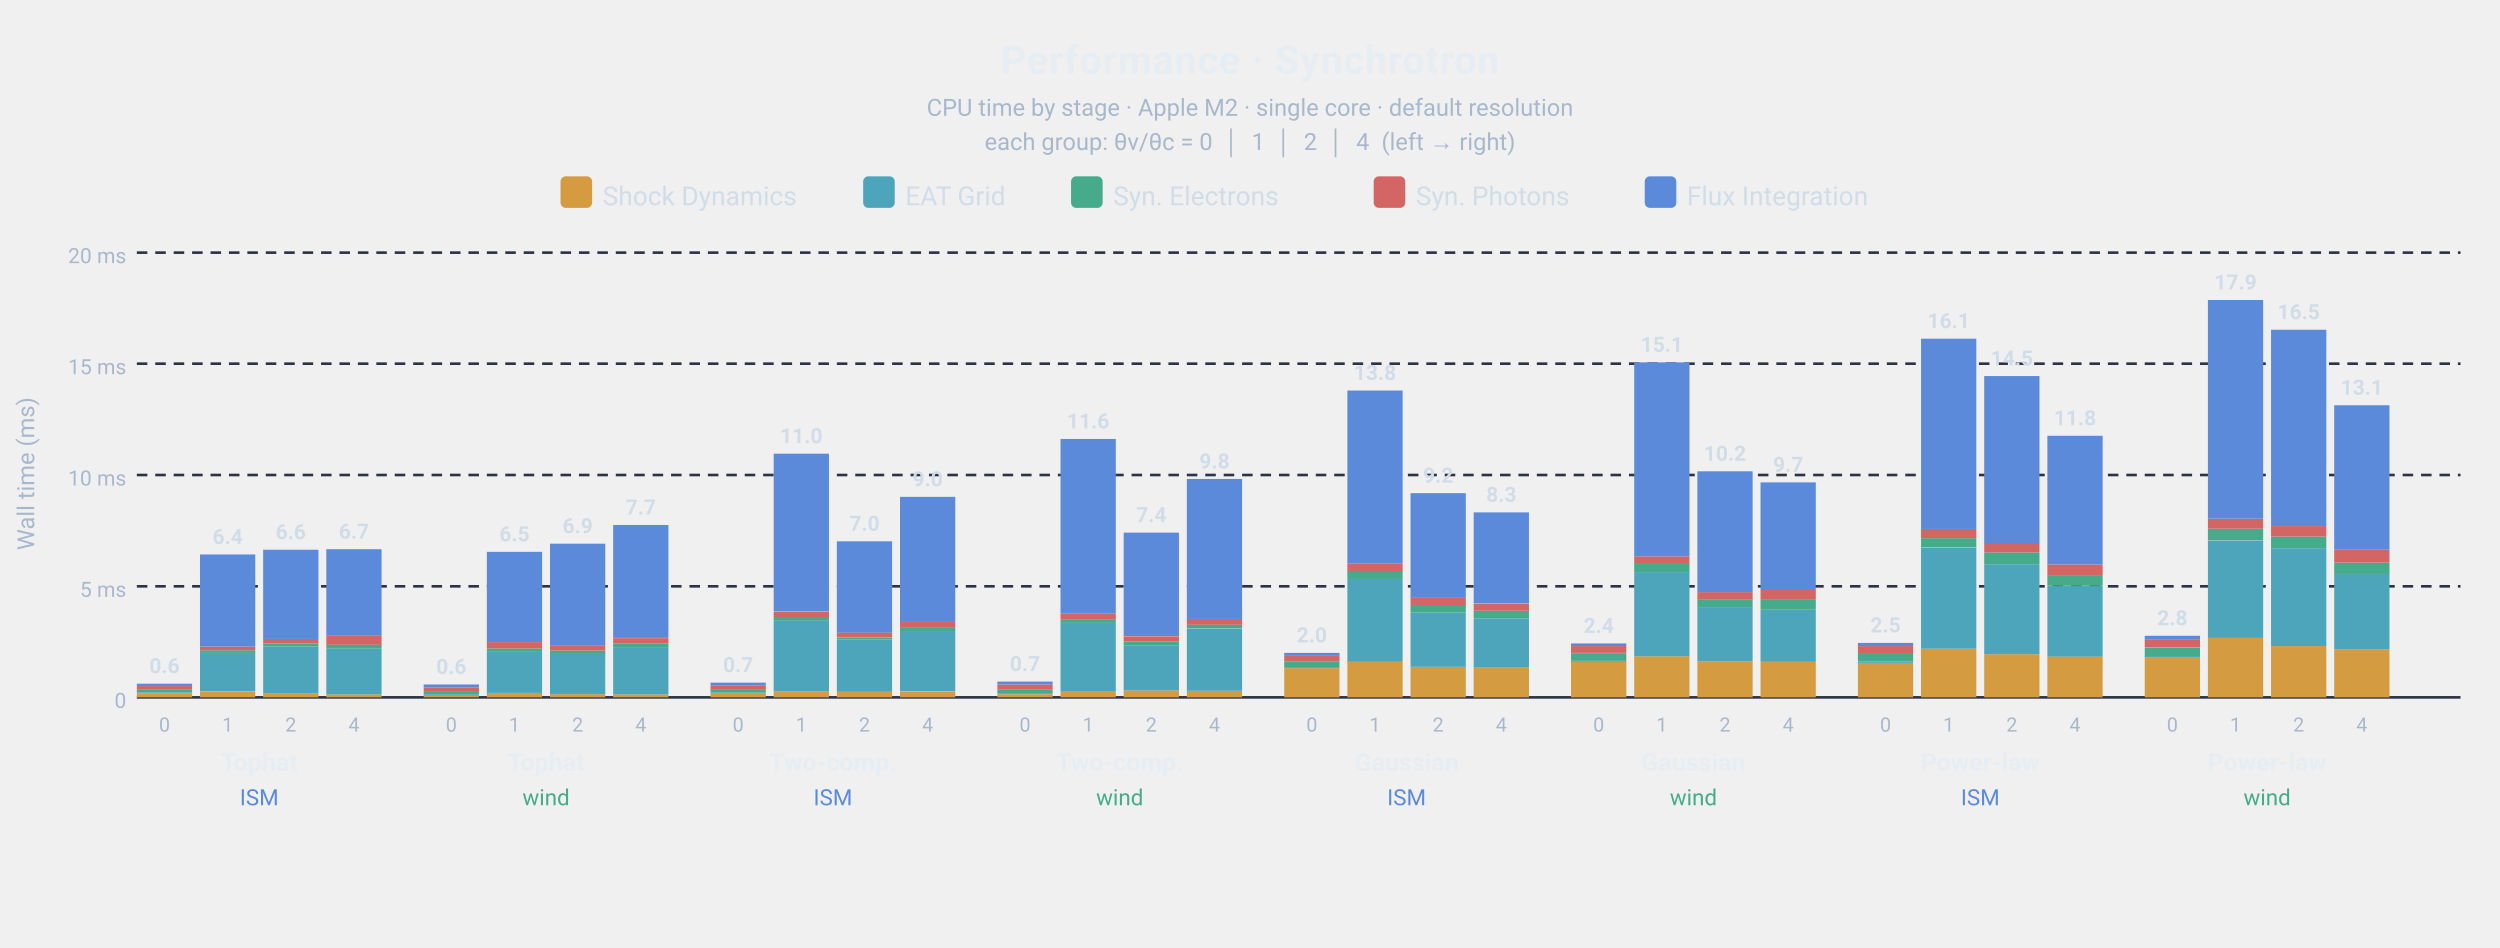
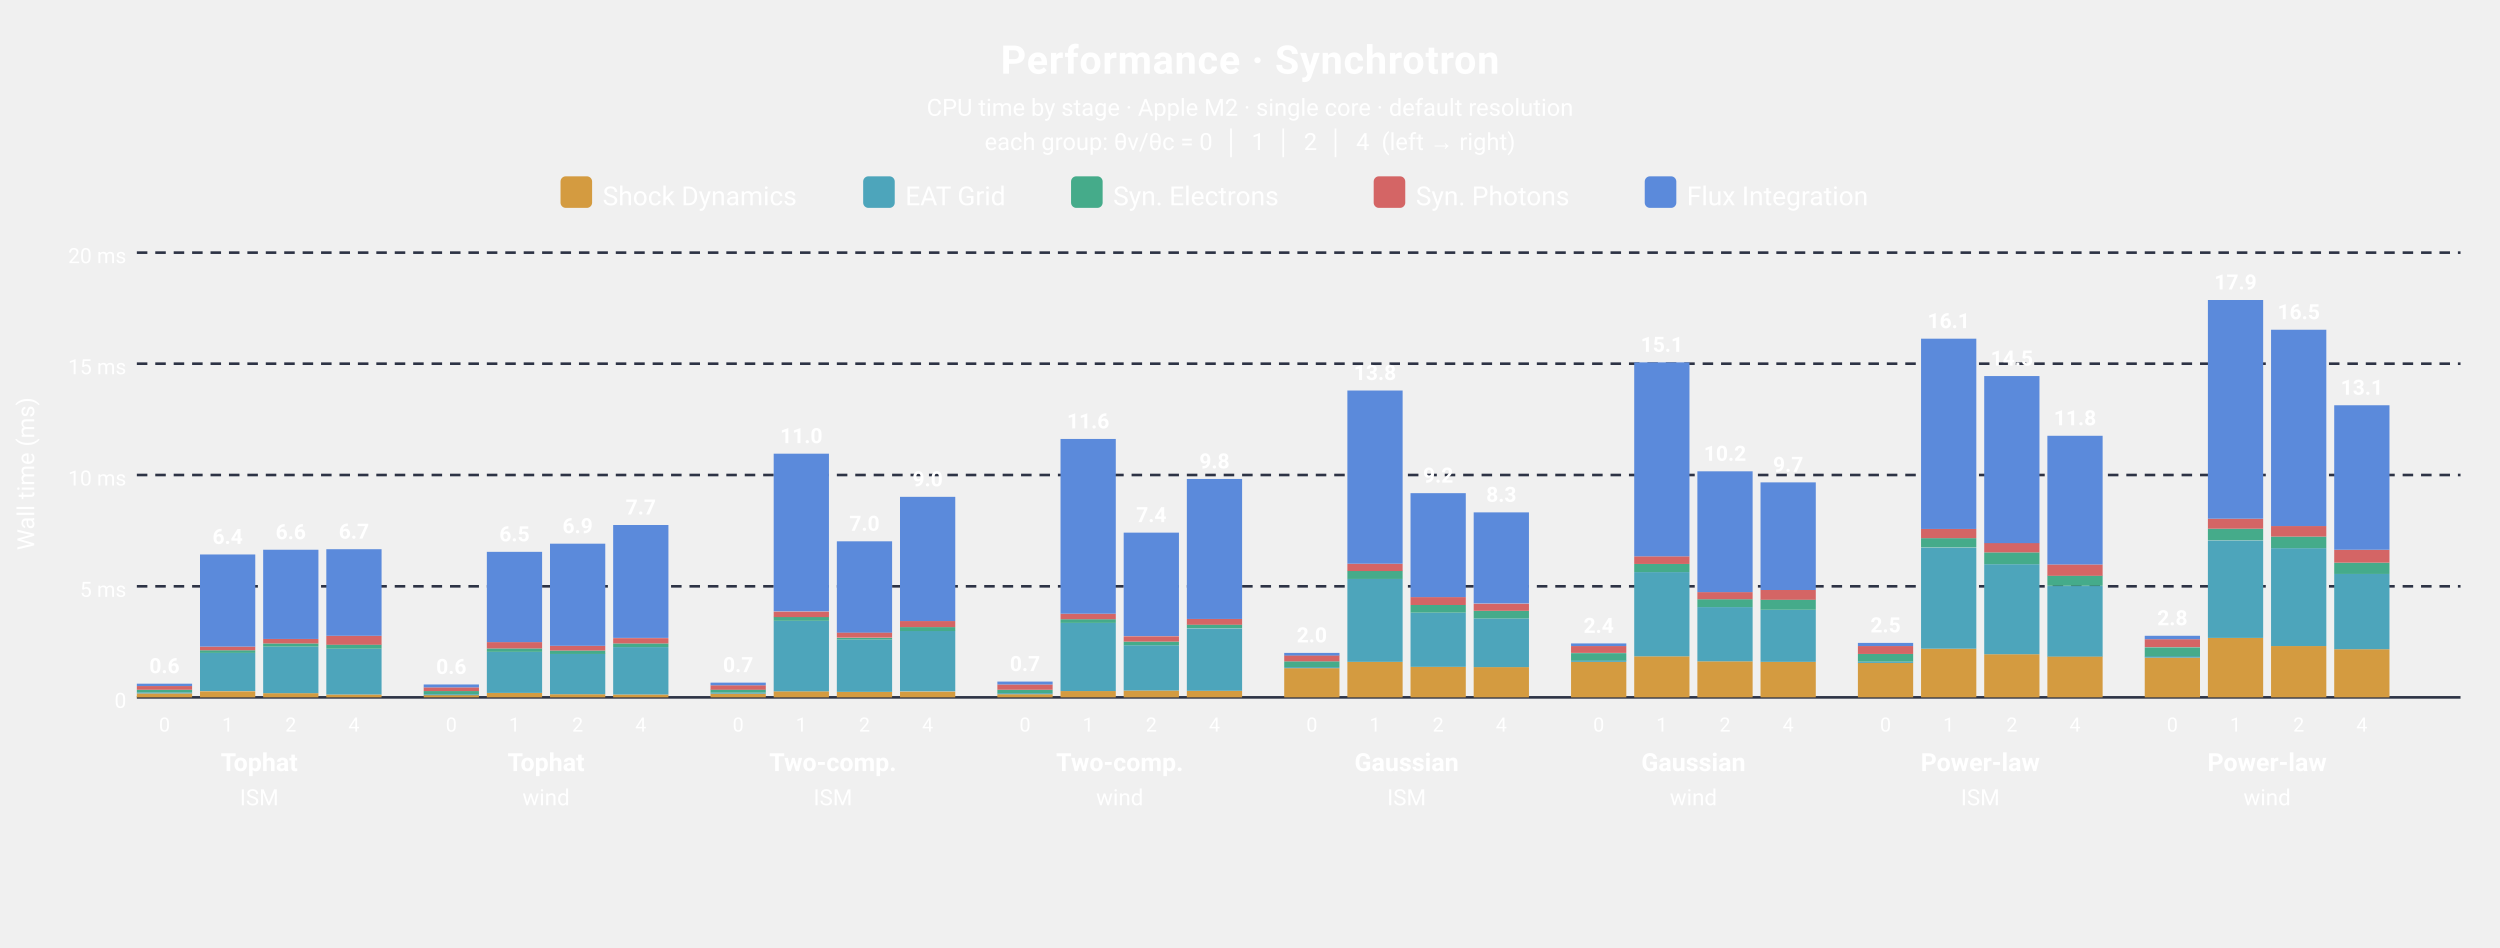
<svg xmlns="http://www.w3.org/2000/svg" viewBox="0 0 950 360" font-family="-apple-system, 'Segoe UI', Roboto, 'Helvetica Neue', Arial, sans-serif">
  <style>
    svg { color-scheme: light dark; }
-     .cp { fill: #E6EDF3; }
-     .cs { fill: #A8B8CC; }
-     .cb { fill: #D0DDE8; }
-     .mi { fill: #5B8ADB; }
-     .mw { fill: #45AB8A; }
+     .cp, .cs, .cb, .mi, .mw { fill: #ffffff; }
    .gl { stroke: #2D3345; fill: none; }
    @media (prefers-color-scheme: light) {
-       .cp, .cb { fill: #24292f; }
-       .cs { fill: #57606a; }
-       .mi { fill: #0969DA; }
-       .mw { fill: #1F7A5A; }
+       .cp, .cs, .cb, .mi, .mw { fill: #000000; }
      .gl { stroke: #d0d7de; }
    }
  </style>
  <rect width="950" height="360" fill="transparent" rx="12" />
  <text x="475" y="28" text-anchor="middle" font-size="15" font-weight="700" class="cp" letter-spacing="0.3">Performance · Synchrotron</text>
  <text x="475" y="44" text-anchor="middle" font-size="9" class="cs">CPU time by stage · Apple M2 · single core · default resolution</text>
  <text x="475" y="57" text-anchor="middle" font-size="9" class="cs">each group: θv/θc = 0 │ 1 │ 2 │ 4 (left → right)</text>
  <rect x="213" y="67" width="12" height="12" rx="2" fill="#D49B40" />
  <text x="229" y="78" font-size="10" class="cb">Shock Dynamics</text>
  <rect x="328" y="67" width="12" height="12" rx="2" fill="#4DA5BB" />
  <text x="344" y="78" font-size="10" class="cb">EAT Grid</text>
  <rect x="407" y="67" width="12" height="12" rx="2" fill="#45AB8A" />
  <text x="423" y="78" font-size="10" class="cb">Syn. Electrons</text>
  <rect x="522" y="67" width="12" height="12" rx="2" fill="#D46565" />
  <text x="538" y="78" font-size="10" class="cb">Syn. Photons</text>
  <rect x="625" y="67" width="12" height="12" rx="2" fill="#5B8ADB" />
  <text x="641" y="78" font-size="10" class="cb">Flux Integration</text>
  <line x1="52" y1="265" x2="935" y2="265" class="gl" stroke-width="1" />
  <line x1="52" y1="222.8" x2="935" y2="222.8" class="gl" stroke-width="1" stroke-dasharray="4,3" />
  <text x="48" y="226.8" text-anchor="end" font-size="8" class="cs">5 ms</text>
  <line x1="52" y1="180.5" x2="935" y2="180.5" class="gl" stroke-width="1" stroke-dasharray="4,3" />
  <text x="48" y="184.5" text-anchor="end" font-size="8" class="cs">10 ms</text>
  <line x1="52" y1="138.2" x2="935" y2="138.2" class="gl" stroke-width="1" stroke-dasharray="4,3" />
  <text x="48" y="142.2" text-anchor="end" font-size="8" class="cs">15 ms</text>
  <line x1="52" y1="96.0" x2="935" y2="96.0" class="gl" stroke-width="1" stroke-dasharray="4,3" />
  <text x="48" y="100.0" text-anchor="end" font-size="8" class="cs">20 ms</text>
  <text x="48" y="269" text-anchor="end" font-size="8" class="cs">0</text>
  <rect x="52.0" y="263.5" width="21" height="1.5" fill="#D49B40" />
  <rect x="52.0" y="263.1" width="21" height="0.4" fill="#4DA5BB" />
  <rect x="52.0" y="262.1" width="21" height="1.0" fill="#45AB8A" />
  <rect x="52.0" y="260.7" width="21" height="1.4" fill="#D46565" />
  <rect x="52.0" y="259.8" width="21" height="0.9" fill="#5B8ADB" />
  <text x="62.5" y="255.8" text-anchor="middle" font-size="8" font-weight="600" class="cb">0.6</text>
  <rect x="76.0" y="262.7" width="21" height="2.3" fill="#D49B40" />
  <rect x="76.0" y="248.1" width="21" height="14.5" fill="#4DA5BB" />
  <rect x="76.0" y="247.1" width="21" height="1.0" fill="#45AB8A" />
  <rect x="76.0" y="245.7" width="21" height="1.4" fill="#D46565" />
  <rect x="76.0" y="210.7" width="21" height="35.0" fill="#5B8ADB" />
  <text x="86.5" y="206.7" text-anchor="middle" font-size="8" font-weight="600" class="cb">6.4</text>
  <rect x="100.0" y="263.4" width="21" height="1.6" fill="#D49B40" />
  <rect x="100.0" y="245.7" width="21" height="17.7" fill="#4DA5BB" />
  <rect x="100.0" y="244.5" width="21" height="1.2" fill="#45AB8A" />
  <rect x="100.0" y="242.8" width="21" height="1.7" fill="#D46565" />
  <rect x="100.0" y="208.9" width="21" height="33.9" fill="#5B8ADB" />
  <text x="110.5" y="204.9" text-anchor="middle" font-size="8" font-weight="600" class="cb">6.6</text>
  <rect x="124.0" y="263.9" width="21" height="1.1" fill="#D49B40" />
  <rect x="124.0" y="246.5" width="21" height="17.4" fill="#4DA5BB" />
  <rect x="124.0" y="244.9" width="21" height="1.6" fill="#45AB8A" />
  <rect x="124.0" y="241.6" width="21" height="3.4" fill="#D46565" />
  <rect x="124.0" y="208.7" width="21" height="32.9" fill="#5B8ADB" />
  <text x="134.5" y="204.7" text-anchor="middle" font-size="8" font-weight="600" class="cb">6.7</text>
  <rect x="161.0" y="264.1" width="21" height="0.9" fill="#D49B40" />
  <rect x="161.0" y="263.8" width="21" height="0.4" fill="#4DA5BB" />
  <rect x="161.0" y="262.6" width="21" height="1.2" fill="#45AB8A" />
  <rect x="161.0" y="261.2" width="21" height="1.4" fill="#D46565" />
  <rect x="161.0" y="260.1" width="21" height="1.1" fill="#5B8ADB" />
  <text x="171.5" y="256.1" text-anchor="middle" font-size="8" font-weight="600" class="cb">0.6</text>
  <rect x="185.0" y="263.3" width="21" height="1.7" fill="#D49B40" />
  <rect x="185.0" y="247.7" width="21" height="15.6" fill="#4DA5BB" />
  <rect x="185.0" y="246.4" width="21" height="1.3" fill="#45AB8A" />
  <rect x="185.0" y="244.0" width="21" height="2.4" fill="#D46565" />
  <rect x="185.0" y="209.7" width="21" height="34.3" fill="#5B8ADB" />
  <text x="195.5" y="205.7" text-anchor="middle" font-size="8" font-weight="600" class="cb">6.5</text>
  <rect x="209.0" y="263.8" width="21" height="1.2" fill="#D49B40" />
  <rect x="209.0" y="248.4" width="21" height="15.4" fill="#4DA5BB" />
  <rect x="209.0" y="247.2" width="21" height="1.3" fill="#45AB8A" />
  <rect x="209.0" y="245.4" width="21" height="1.8" fill="#D46565" />
  <rect x="209.0" y="206.6" width="21" height="38.8" fill="#5B8ADB" />
  <text x="219.5" y="202.6" text-anchor="middle" font-size="8" font-weight="600" class="cb">6.9</text>
  <rect x="233.0" y="263.9" width="21" height="1.1" fill="#D49B40" />
  <rect x="233.0" y="245.9" width="21" height="18.0" fill="#4DA5BB" />
  <rect x="233.0" y="244.5" width="21" height="1.4" fill="#45AB8A" />
  <rect x="233.0" y="242.5" width="21" height="2.0" fill="#D46565" />
  <rect x="233.0" y="199.5" width="21" height="42.9" fill="#5B8ADB" />
  <text x="243.5" y="195.5" text-anchor="middle" font-size="8" font-weight="600" class="cb">7.7</text>
  <rect x="270.0" y="263.6" width="21" height="1.4" fill="#D49B40" />
  <rect x="270.0" y="263.2" width="21" height="0.4" fill="#4DA5BB" />
  <rect x="270.0" y="262.0" width="21" height="1.2" fill="#45AB8A" />
  <rect x="270.0" y="260.4" width="21" height="1.7" fill="#D46565" />
  <rect x="270.0" y="259.4" width="21" height="1.0" fill="#5B8ADB" />
  <text x="280.5" y="255.4" text-anchor="middle" font-size="8" font-weight="600" class="cb">0.7</text>
  <rect x="294.0" y="262.7" width="21" height="2.3" fill="#D49B40" />
  <rect x="294.0" y="235.9" width="21" height="26.8" fill="#4DA5BB" />
  <rect x="294.0" y="234.4" width="21" height="1.5" fill="#45AB8A" />
  <rect x="294.0" y="232.4" width="21" height="2.1" fill="#D46565" />
  <rect x="294.0" y="172.4" width="21" height="59.9" fill="#5B8ADB" />
  <text x="304.5" y="168.4" text-anchor="middle" font-size="8" font-weight="600" class="cb">11.0</text>
  <rect x="318.0" y="262.9" width="21" height="2.1" fill="#D49B40" />
  <rect x="318.0" y="243.0" width="21" height="19.9" fill="#4DA5BB" />
  <rect x="318.0" y="242.4" width="21" height="0.6" fill="#45AB8A" />
  <rect x="318.0" y="240.3" width="21" height="2.0" fill="#D46565" />
  <rect x="318.0" y="205.7" width="21" height="34.7" fill="#5B8ADB" />
  <text x="328.5" y="201.7" text-anchor="middle" font-size="8" font-weight="600" class="cb">7.0</text>
  <rect x="342.0" y="262.8" width="21" height="2.2" fill="#D49B40" />
  <rect x="342.0" y="239.7" width="21" height="23.0" fill="#4DA5BB" />
  <rect x="342.0" y="238.3" width="21" height="1.5" fill="#45AB8A" />
  <rect x="342.0" y="236.0" width="21" height="2.3" fill="#D46565" />
  <rect x="342.0" y="188.8" width="21" height="47.2" fill="#5B8ADB" />
  <text x="352.5" y="184.8" text-anchor="middle" font-size="8" font-weight="600" class="cb">9.0</text>
  <rect x="379.0" y="263.8" width="21" height="1.2" fill="#D49B40" />
  <rect x="379.0" y="263.4" width="21" height="0.4" fill="#4DA5BB" />
  <rect x="379.0" y="262.1" width="21" height="1.3" fill="#45AB8A" />
  <rect x="379.0" y="260.1" width="21" height="2.0" fill="#D46565" />
  <rect x="379.0" y="259.0" width="21" height="1.1" fill="#5B8ADB" />
  <text x="389.5" y="255.0" text-anchor="middle" font-size="8" font-weight="600" class="cb">0.7</text>
  <rect x="403.0" y="262.6" width="21" height="2.4" fill="#D49B40" />
  <rect x="403.0" y="236.7" width="21" height="25.9" fill="#4DA5BB" />
  <rect x="403.0" y="235.3" width="21" height="1.4" fill="#45AB8A" />
  <rect x="403.0" y="233.2" width="21" height="2.1" fill="#D46565" />
  <rect x="403.0" y="166.8" width="21" height="66.4" fill="#5B8ADB" />
  <text x="413.5" y="162.8" text-anchor="middle" font-size="8" font-weight="600" class="cb">11.6</text>
  <rect x="427.0" y="262.4" width="21" height="2.6" fill="#D49B40" />
  <rect x="427.0" y="245.2" width="21" height="17.2" fill="#4DA5BB" />
  <rect x="427.0" y="243.8" width="21" height="1.4" fill="#45AB8A" />
  <rect x="427.0" y="241.8" width="21" height="2.0" fill="#D46565" />
  <rect x="427.0" y="202.4" width="21" height="39.3" fill="#5B8ADB" />
  <text x="437.5" y="198.4" text-anchor="middle" font-size="8" font-weight="600" class="cb">7.4</text>
  <rect x="451.0" y="262.5" width="21" height="2.5" fill="#D49B40" />
  <rect x="451.0" y="238.8" width="21" height="23.7" fill="#4DA5BB" />
  <rect x="451.0" y="237.3" width="21" height="1.4" fill="#45AB8A" />
  <rect x="451.0" y="235.2" width="21" height="2.2" fill="#D46565" />
  <rect x="451.0" y="182.0" width="21" height="53.2" fill="#5B8ADB" />
  <text x="461.5" y="178.0" text-anchor="middle" font-size="8" font-weight="600" class="cb">9.8</text>
  <rect x="488.0" y="253.9" width="21" height="11.1" fill="#D49B40" />
  <rect x="488.0" y="253.5" width="21" height="0.4" fill="#4DA5BB" />
  <rect x="488.0" y="251.3" width="21" height="2.2" fill="#45AB8A" />
  <rect x="488.0" y="249.0" width="21" height="2.3" fill="#D46565" />
  <rect x="488.0" y="248.1" width="21" height="1.0" fill="#5B8ADB" />
  <text x="498.5" y="244.1" text-anchor="middle" font-size="8" font-weight="600" class="cb">2.0</text>
  <rect x="512.0" y="251.5" width="21" height="13.5" fill="#D49B40" />
  <rect x="512.0" y="220.0" width="21" height="31.5" fill="#4DA5BB" />
  <rect x="512.0" y="216.9" width="21" height="3.1" fill="#45AB8A" />
  <rect x="512.0" y="214.2" width="21" height="2.8" fill="#D46565" />
  <rect x="512.0" y="148.4" width="21" height="65.8" fill="#5B8ADB" />
  <text x="522.5" y="144.4" text-anchor="middle" font-size="8" font-weight="600" class="cb">13.8</text>
  <rect x="536.0" y="253.4" width="21" height="11.6" fill="#D49B40" />
  <rect x="536.0" y="232.8" width="21" height="20.6" fill="#4DA5BB" />
  <rect x="536.0" y="229.9" width="21" height="2.9" fill="#45AB8A" />
  <rect x="536.0" y="226.9" width="21" height="3.0" fill="#D46565" />
  <rect x="536.0" y="187.4" width="21" height="39.5" fill="#5B8ADB" />
  <text x="546.5" y="183.4" text-anchor="middle" font-size="8" font-weight="600" class="cb">9.2</text>
  <rect x="560.0" y="253.5" width="21" height="11.5" fill="#D49B40" />
  <rect x="560.0" y="235.0" width="21" height="18.5" fill="#4DA5BB" />
  <rect x="560.0" y="232.1" width="21" height="2.9" fill="#45AB8A" />
  <rect x="560.0" y="229.4" width="21" height="2.7" fill="#D46565" />
  <rect x="560.0" y="194.7" width="21" height="34.6" fill="#5B8ADB" />
  <text x="570.5" y="190.7" text-anchor="middle" font-size="8" font-weight="600" class="cb">8.3</text>
  <rect x="597.0" y="251.5" width="21" height="13.5" fill="#D49B40" />
  <rect x="597.0" y="250.9" width="21" height="0.6" fill="#4DA5BB" />
  <rect x="597.0" y="248.2" width="21" height="2.8" fill="#45AB8A" />
  <rect x="597.0" y="245.5" width="21" height="2.6" fill="#D46565" />
  <rect x="597.0" y="244.5" width="21" height="1.0" fill="#5B8ADB" />
  <text x="607.5" y="240.5" text-anchor="middle" font-size="8" font-weight="600" class="cb">2.4</text>
  <rect x="621.0" y="249.4" width="21" height="15.6" fill="#D49B40" />
  <rect x="621.0" y="217.4" width="21" height="32.0" fill="#4DA5BB" />
  <rect x="621.0" y="214.3" width="21" height="3.1" fill="#45AB8A" />
  <rect x="621.0" y="211.4" width="21" height="2.9" fill="#D46565" />
  <rect x="621.0" y="137.7" width="21" height="73.7" fill="#5B8ADB" />
  <text x="631.5" y="133.7" text-anchor="middle" font-size="8" font-weight="600" class="cb">15.1</text>
  <rect x="645.0" y="251.3" width="21" height="13.7" fill="#D49B40" />
  <rect x="645.0" y="230.7" width="21" height="20.6" fill="#4DA5BB" />
  <rect x="645.0" y="227.7" width="21" height="3.0" fill="#45AB8A" />
  <rect x="645.0" y="225.0" width="21" height="2.7" fill="#D46565" />
  <rect x="645.0" y="179.1" width="21" height="45.9" fill="#5B8ADB" />
  <text x="655.5" y="175.1" text-anchor="middle" font-size="8" font-weight="600" class="cb">10.2</text>
  <rect x="669.0" y="251.5" width="21" height="13.5" fill="#D49B40" />
  <rect x="669.0" y="231.7" width="21" height="19.8" fill="#4DA5BB" />
  <rect x="669.0" y="227.8" width="21" height="3.9" fill="#45AB8A" />
  <rect x="669.0" y="224.2" width="21" height="3.7" fill="#D46565" />
  <rect x="669.0" y="183.3" width="21" height="40.9" fill="#5B8ADB" />
  <text x="679.5" y="179.3" text-anchor="middle" font-size="8" font-weight="600" class="cb">9.7</text>
  <rect x="706.0" y="251.9" width="21" height="13.1" fill="#D49B40" />
  <rect x="706.0" y="251.4" width="21" height="0.5" fill="#4DA5BB" />
  <rect x="706.0" y="248.5" width="21" height="2.9" fill="#45AB8A" />
  <rect x="706.0" y="245.5" width="21" height="3.0" fill="#D46565" />
  <rect x="706.0" y="244.3" width="21" height="1.2" fill="#5B8ADB" />
  <text x="716.5" y="240.3" text-anchor="middle" font-size="8" font-weight="600" class="cb">2.5</text>
  <rect x="730.0" y="246.5" width="21" height="18.5" fill="#D49B40" />
  <rect x="730.0" y="208.1" width="21" height="38.4" fill="#4DA5BB" />
  <rect x="730.0" y="204.5" width="21" height="3.5" fill="#45AB8A" />
  <rect x="730.0" y="201.0" width="21" height="3.5" fill="#D46565" />
  <rect x="730.0" y="128.7" width="21" height="72.3" fill="#5B8ADB" />
  <text x="740.5" y="124.7" text-anchor="middle" font-size="8" font-weight="600" class="cb">16.1</text>
  <rect x="754.0" y="248.6" width="21" height="16.4" fill="#D49B40" />
  <rect x="754.0" y="214.4" width="21" height="34.2" fill="#4DA5BB" />
  <rect x="754.0" y="209.9" width="21" height="4.5" fill="#45AB8A" />
  <rect x="754.0" y="206.3" width="21" height="3.6" fill="#D46565" />
  <rect x="754.0" y="142.9" width="21" height="63.5" fill="#5B8ADB" />
  <text x="764.5" y="138.9" text-anchor="middle" font-size="8" font-weight="600" class="cb">14.5</text>
  <rect x="778.0" y="249.4" width="21" height="15.6" fill="#D49B40" />
  <rect x="778.0" y="222.7" width="21" height="26.8" fill="#4DA5BB" />
  <rect x="778.0" y="218.7" width="21" height="3.9" fill="#45AB8A" />
  <rect x="778.0" y="214.5" width="21" height="4.3" fill="#D46565" />
  <rect x="778.0" y="165.6" width="21" height="48.9" fill="#5B8ADB" />
  <text x="788.5" y="161.6" text-anchor="middle" font-size="8" font-weight="600" class="cb">11.8</text>
  <rect x="815.0" y="249.9" width="21" height="15.1" fill="#D49B40" />
  <rect x="815.0" y="249.3" width="21" height="0.6" fill="#4DA5BB" />
  <rect x="815.0" y="246.0" width="21" height="3.4" fill="#45AB8A" />
  <rect x="815.0" y="242.9" width="21" height="3.0" fill="#D46565" />
  <rect x="815.0" y="241.6" width="21" height="1.3" fill="#5B8ADB" />
  <text x="825.5" y="237.6" text-anchor="middle" font-size="8" font-weight="600" class="cb">2.8</text>
  <rect x="839.0" y="242.4" width="21" height="22.6" fill="#D49B40" />
  <rect x="839.0" y="205.4" width="21" height="37.0" fill="#4DA5BB" />
  <rect x="839.0" y="200.9" width="21" height="4.4" fill="#45AB8A" />
  <rect x="839.0" y="197.1" width="21" height="3.8" fill="#D46565" />
  <rect x="839.0" y="114.0" width="21" height="83.1" fill="#5B8ADB" />
  <text x="849.5" y="110.0" text-anchor="middle" font-size="8" font-weight="600" class="cb">17.9</text>
  <rect x="863.0" y="245.5" width="21" height="19.5" fill="#D49B40" />
  <rect x="863.0" y="208.3" width="21" height="37.2" fill="#4DA5BB" />
  <rect x="863.0" y="203.9" width="21" height="4.4" fill="#45AB8A" />
  <rect x="863.0" y="199.9" width="21" height="4.0" fill="#D46565" />
  <rect x="863.0" y="125.3" width="21" height="74.6" fill="#5B8ADB" />
  <text x="873.5" y="121.3" text-anchor="middle" font-size="8" font-weight="600" class="cb">16.5</text>
  <rect x="887.0" y="246.7" width="21" height="18.3" fill="#D49B40" />
  <rect x="887.0" y="218.1" width="21" height="28.6" fill="#4DA5BB" />
  <rect x="887.0" y="213.8" width="21" height="4.3" fill="#45AB8A" />
  <rect x="887.0" y="208.9" width="21" height="4.9" fill="#D46565" />
  <rect x="887.0" y="154.0" width="21" height="54.9" fill="#5B8ADB" />
  <text x="897.5" y="150.0" text-anchor="middle" font-size="8" font-weight="600" class="cb">13.1</text>
  <text x="62.5" y="278" text-anchor="middle" font-size="7.5" class="cs">0</text>
  <text x="86.5" y="278" text-anchor="middle" font-size="7.5" class="cs">1</text>
  <text x="110.5" y="278" text-anchor="middle" font-size="7.5" class="cs">2</text>
  <text x="134.5" y="278" text-anchor="middle" font-size="7.5" class="cs">4</text>
  <text x="171.5" y="278" text-anchor="middle" font-size="7.5" class="cs">0</text>
  <text x="195.5" y="278" text-anchor="middle" font-size="7.5" class="cs">1</text>
  <text x="219.5" y="278" text-anchor="middle" font-size="7.5" class="cs">2</text>
  <text x="243.5" y="278" text-anchor="middle" font-size="7.5" class="cs">4</text>
  <text x="280.5" y="278" text-anchor="middle" font-size="7.5" class="cs">0</text>
  <text x="304.5" y="278" text-anchor="middle" font-size="7.5" class="cs">1</text>
  <text x="328.5" y="278" text-anchor="middle" font-size="7.5" class="cs">2</text>
  <text x="352.5" y="278" text-anchor="middle" font-size="7.5" class="cs">4</text>
  <text x="389.5" y="278" text-anchor="middle" font-size="7.5" class="cs">0</text>
  <text x="413.5" y="278" text-anchor="middle" font-size="7.5" class="cs">1</text>
  <text x="437.5" y="278" text-anchor="middle" font-size="7.5" class="cs">2</text>
  <text x="461.5" y="278" text-anchor="middle" font-size="7.5" class="cs">4</text>
  <text x="498.5" y="278" text-anchor="middle" font-size="7.5" class="cs">0</text>
  <text x="522.5" y="278" text-anchor="middle" font-size="7.5" class="cs">1</text>
  <text x="546.5" y="278" text-anchor="middle" font-size="7.5" class="cs">2</text>
  <text x="570.5" y="278" text-anchor="middle" font-size="7.5" class="cs">4</text>
  <text x="607.5" y="278" text-anchor="middle" font-size="7.5" class="cs">0</text>
  <text x="631.5" y="278" text-anchor="middle" font-size="7.5" class="cs">1</text>
  <text x="655.5" y="278" text-anchor="middle" font-size="7.5" class="cs">2</text>
  <text x="679.5" y="278" text-anchor="middle" font-size="7.5" class="cs">4</text>
  <text x="716.5" y="278" text-anchor="middle" font-size="7.5" class="cs">0</text>
  <text x="740.5" y="278" text-anchor="middle" font-size="7.5" class="cs">1</text>
  <text x="764.5" y="278" text-anchor="middle" font-size="7.5" class="cs">2</text>
  <text x="788.5" y="278" text-anchor="middle" font-size="7.5" class="cs">4</text>
  <text x="825.5" y="278" text-anchor="middle" font-size="7.5" class="cs">0</text>
  <text x="849.5" y="278" text-anchor="middle" font-size="7.5" class="cs">1</text>
  <text x="873.5" y="278" text-anchor="middle" font-size="7.5" class="cs">2</text>
  <text x="897.5" y="278" text-anchor="middle" font-size="7.5" class="cs">4</text>
  <text x="98.5" y="293" text-anchor="middle" font-size="9.5" font-weight="700" class="cp">Tophat</text>
  <text x="98.5" y="306" text-anchor="middle" font-size="8.5" class="mi">ISM</text>
  <text x="207.5" y="293" text-anchor="middle" font-size="9.5" font-weight="700" class="cp">Tophat</text>
  <text x="207.5" y="306" text-anchor="middle" font-size="8.5" class="mw">wind</text>
  <text x="316.5" y="293" text-anchor="middle" font-size="9.5" font-weight="700" class="cp">Two-comp.</text>
  <text x="316.5" y="306" text-anchor="middle" font-size="8.5" class="mi">ISM</text>
  <text x="425.5" y="293" text-anchor="middle" font-size="9.5" font-weight="700" class="cp">Two-comp.</text>
  <text x="425.5" y="306" text-anchor="middle" font-size="8.5" class="mw">wind</text>
  <text x="534.5" y="293" text-anchor="middle" font-size="9.5" font-weight="700" class="cp">Gaussian</text>
  <text x="534.5" y="306" text-anchor="middle" font-size="8.5" class="mi">ISM</text>
  <text x="643.5" y="293" text-anchor="middle" font-size="9.5" font-weight="700" class="cp">Gaussian</text>
  <text x="643.5" y="306" text-anchor="middle" font-size="8.5" class="mw">wind</text>
  <text x="752.5" y="293" text-anchor="middle" font-size="9.5" font-weight="700" class="cp">Power-law</text>
  <text x="752.5" y="306" text-anchor="middle" font-size="8.5" class="mi">ISM</text>
  <text x="861.5" y="293" text-anchor="middle" font-size="9.5" font-weight="700" class="cp">Power-law</text>
  <text x="861.5" y="306" text-anchor="middle" font-size="8.5" class="mw">wind</text>
  <text x="13" y="180" text-anchor="middle" font-size="9" class="cs" transform="rotate(-90, 13, 180)">Wall time (ms)</text>
</svg>
